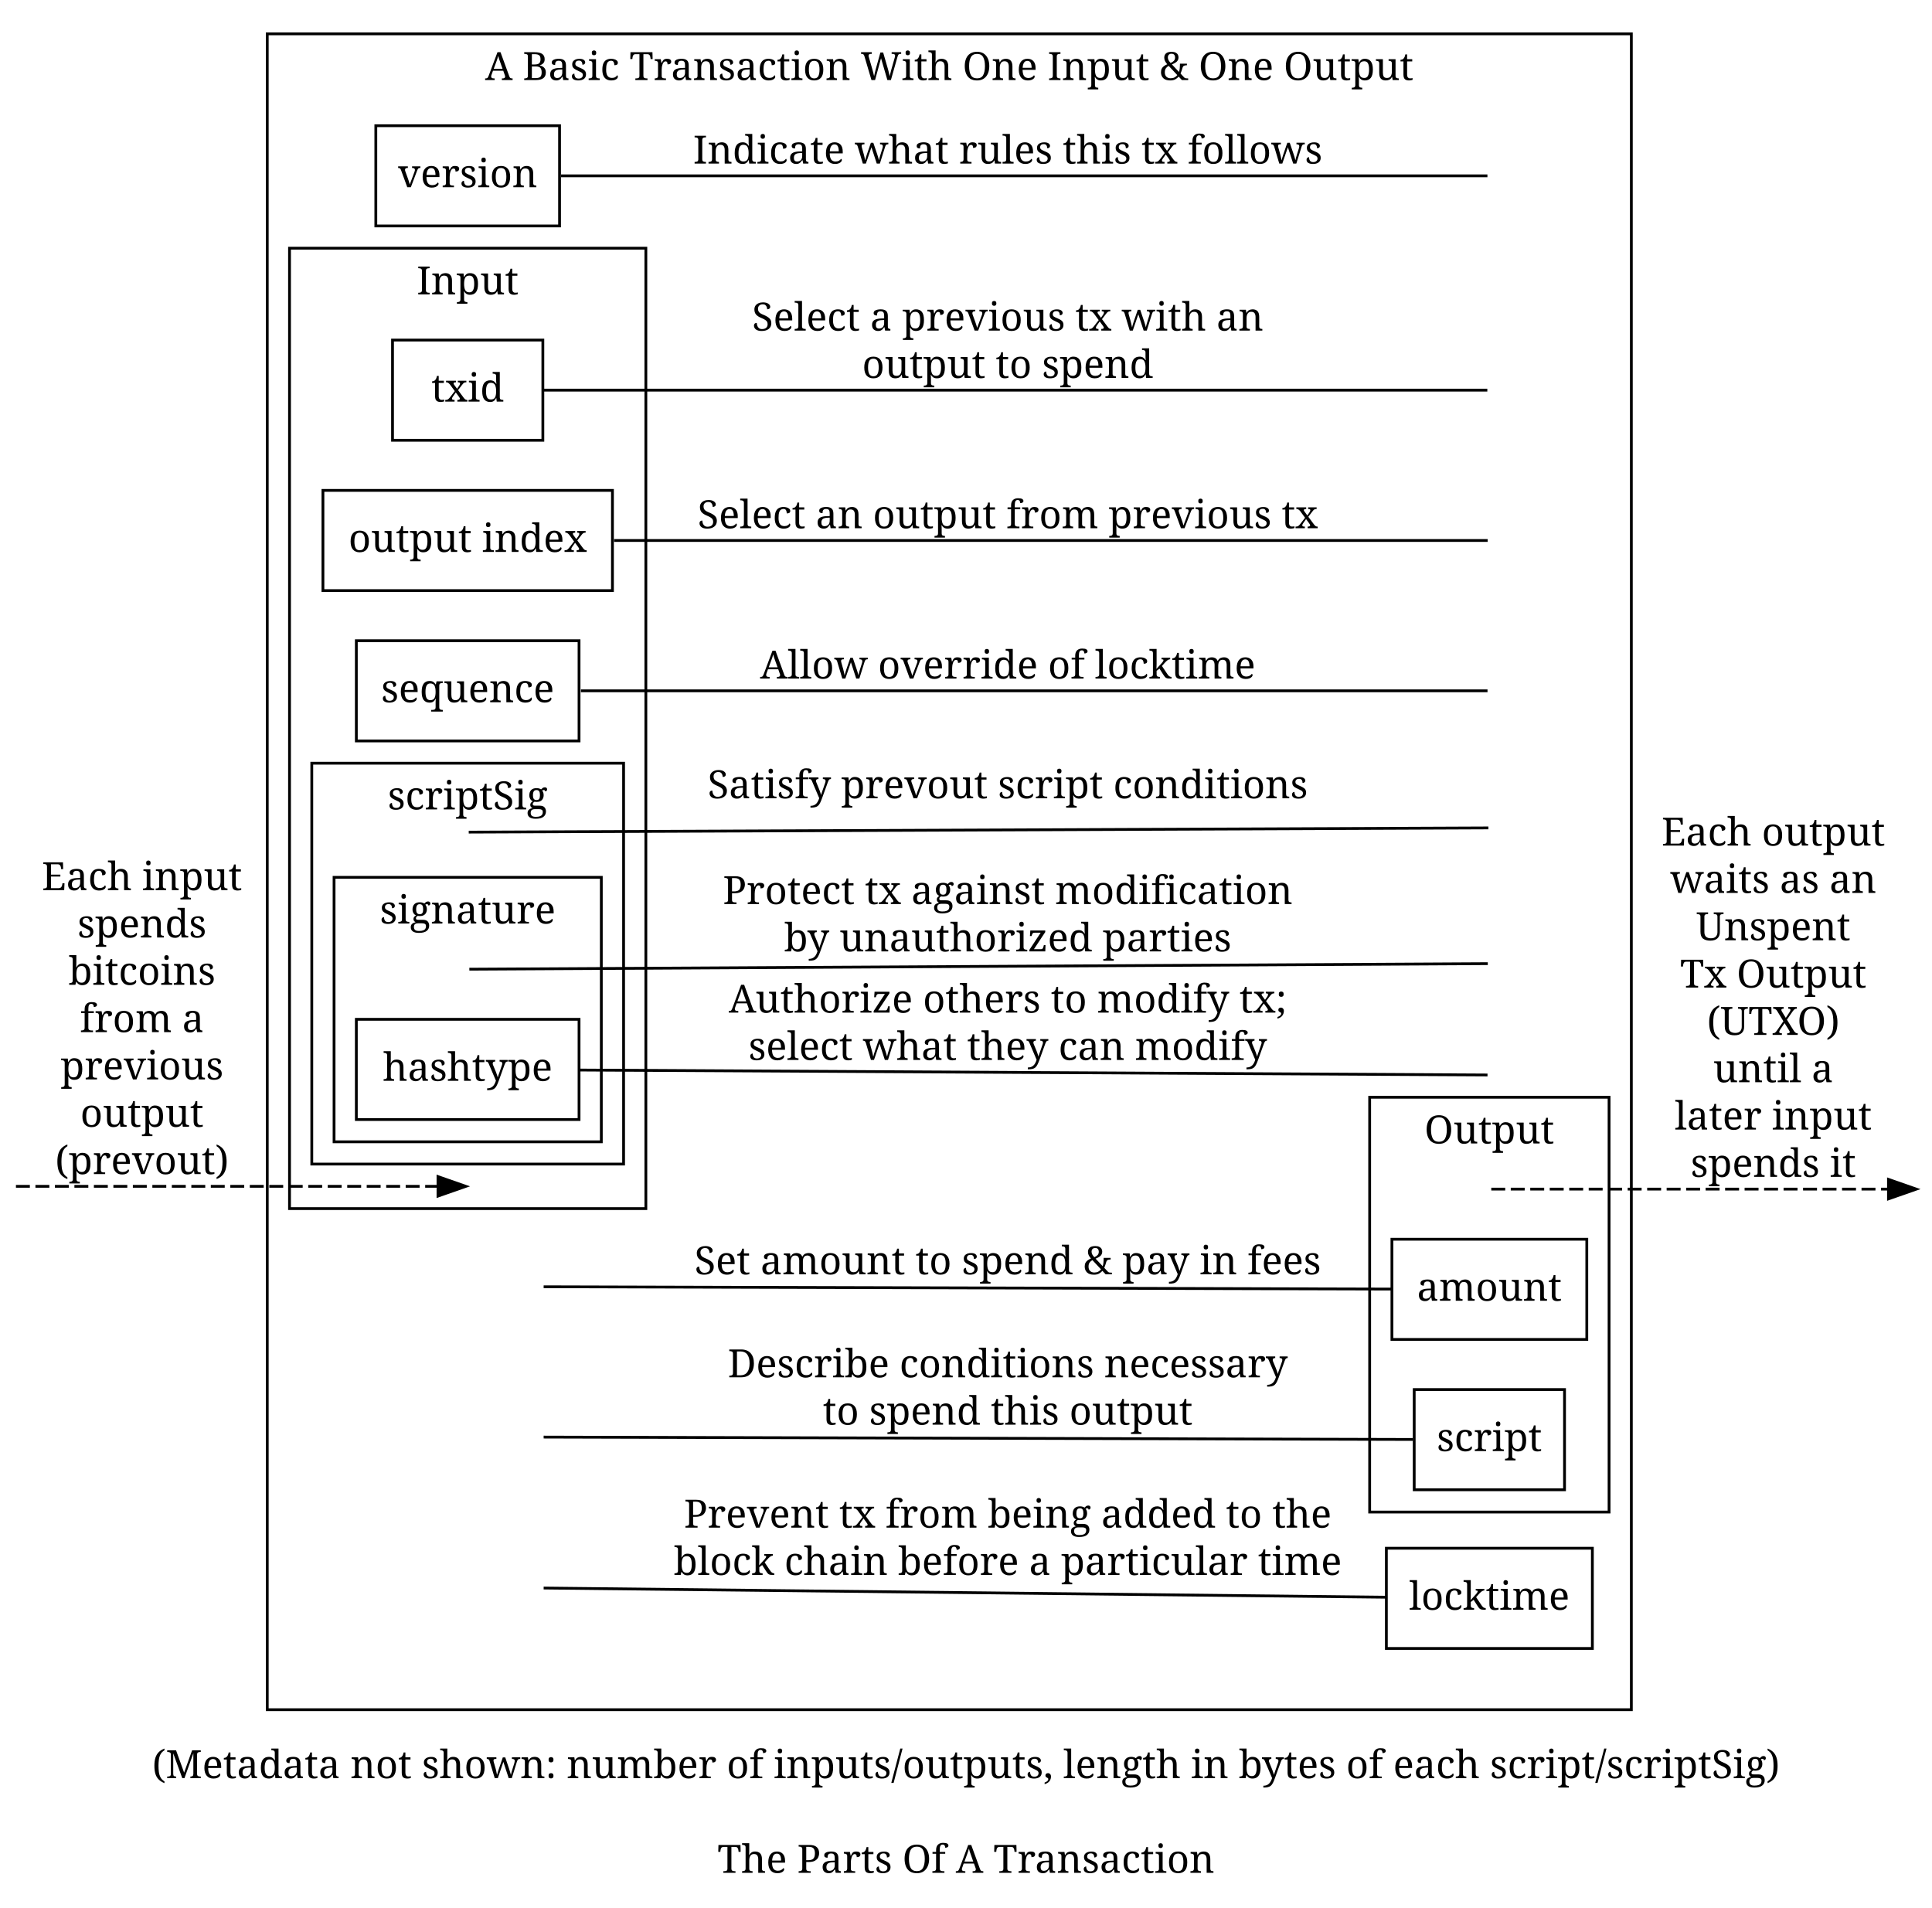
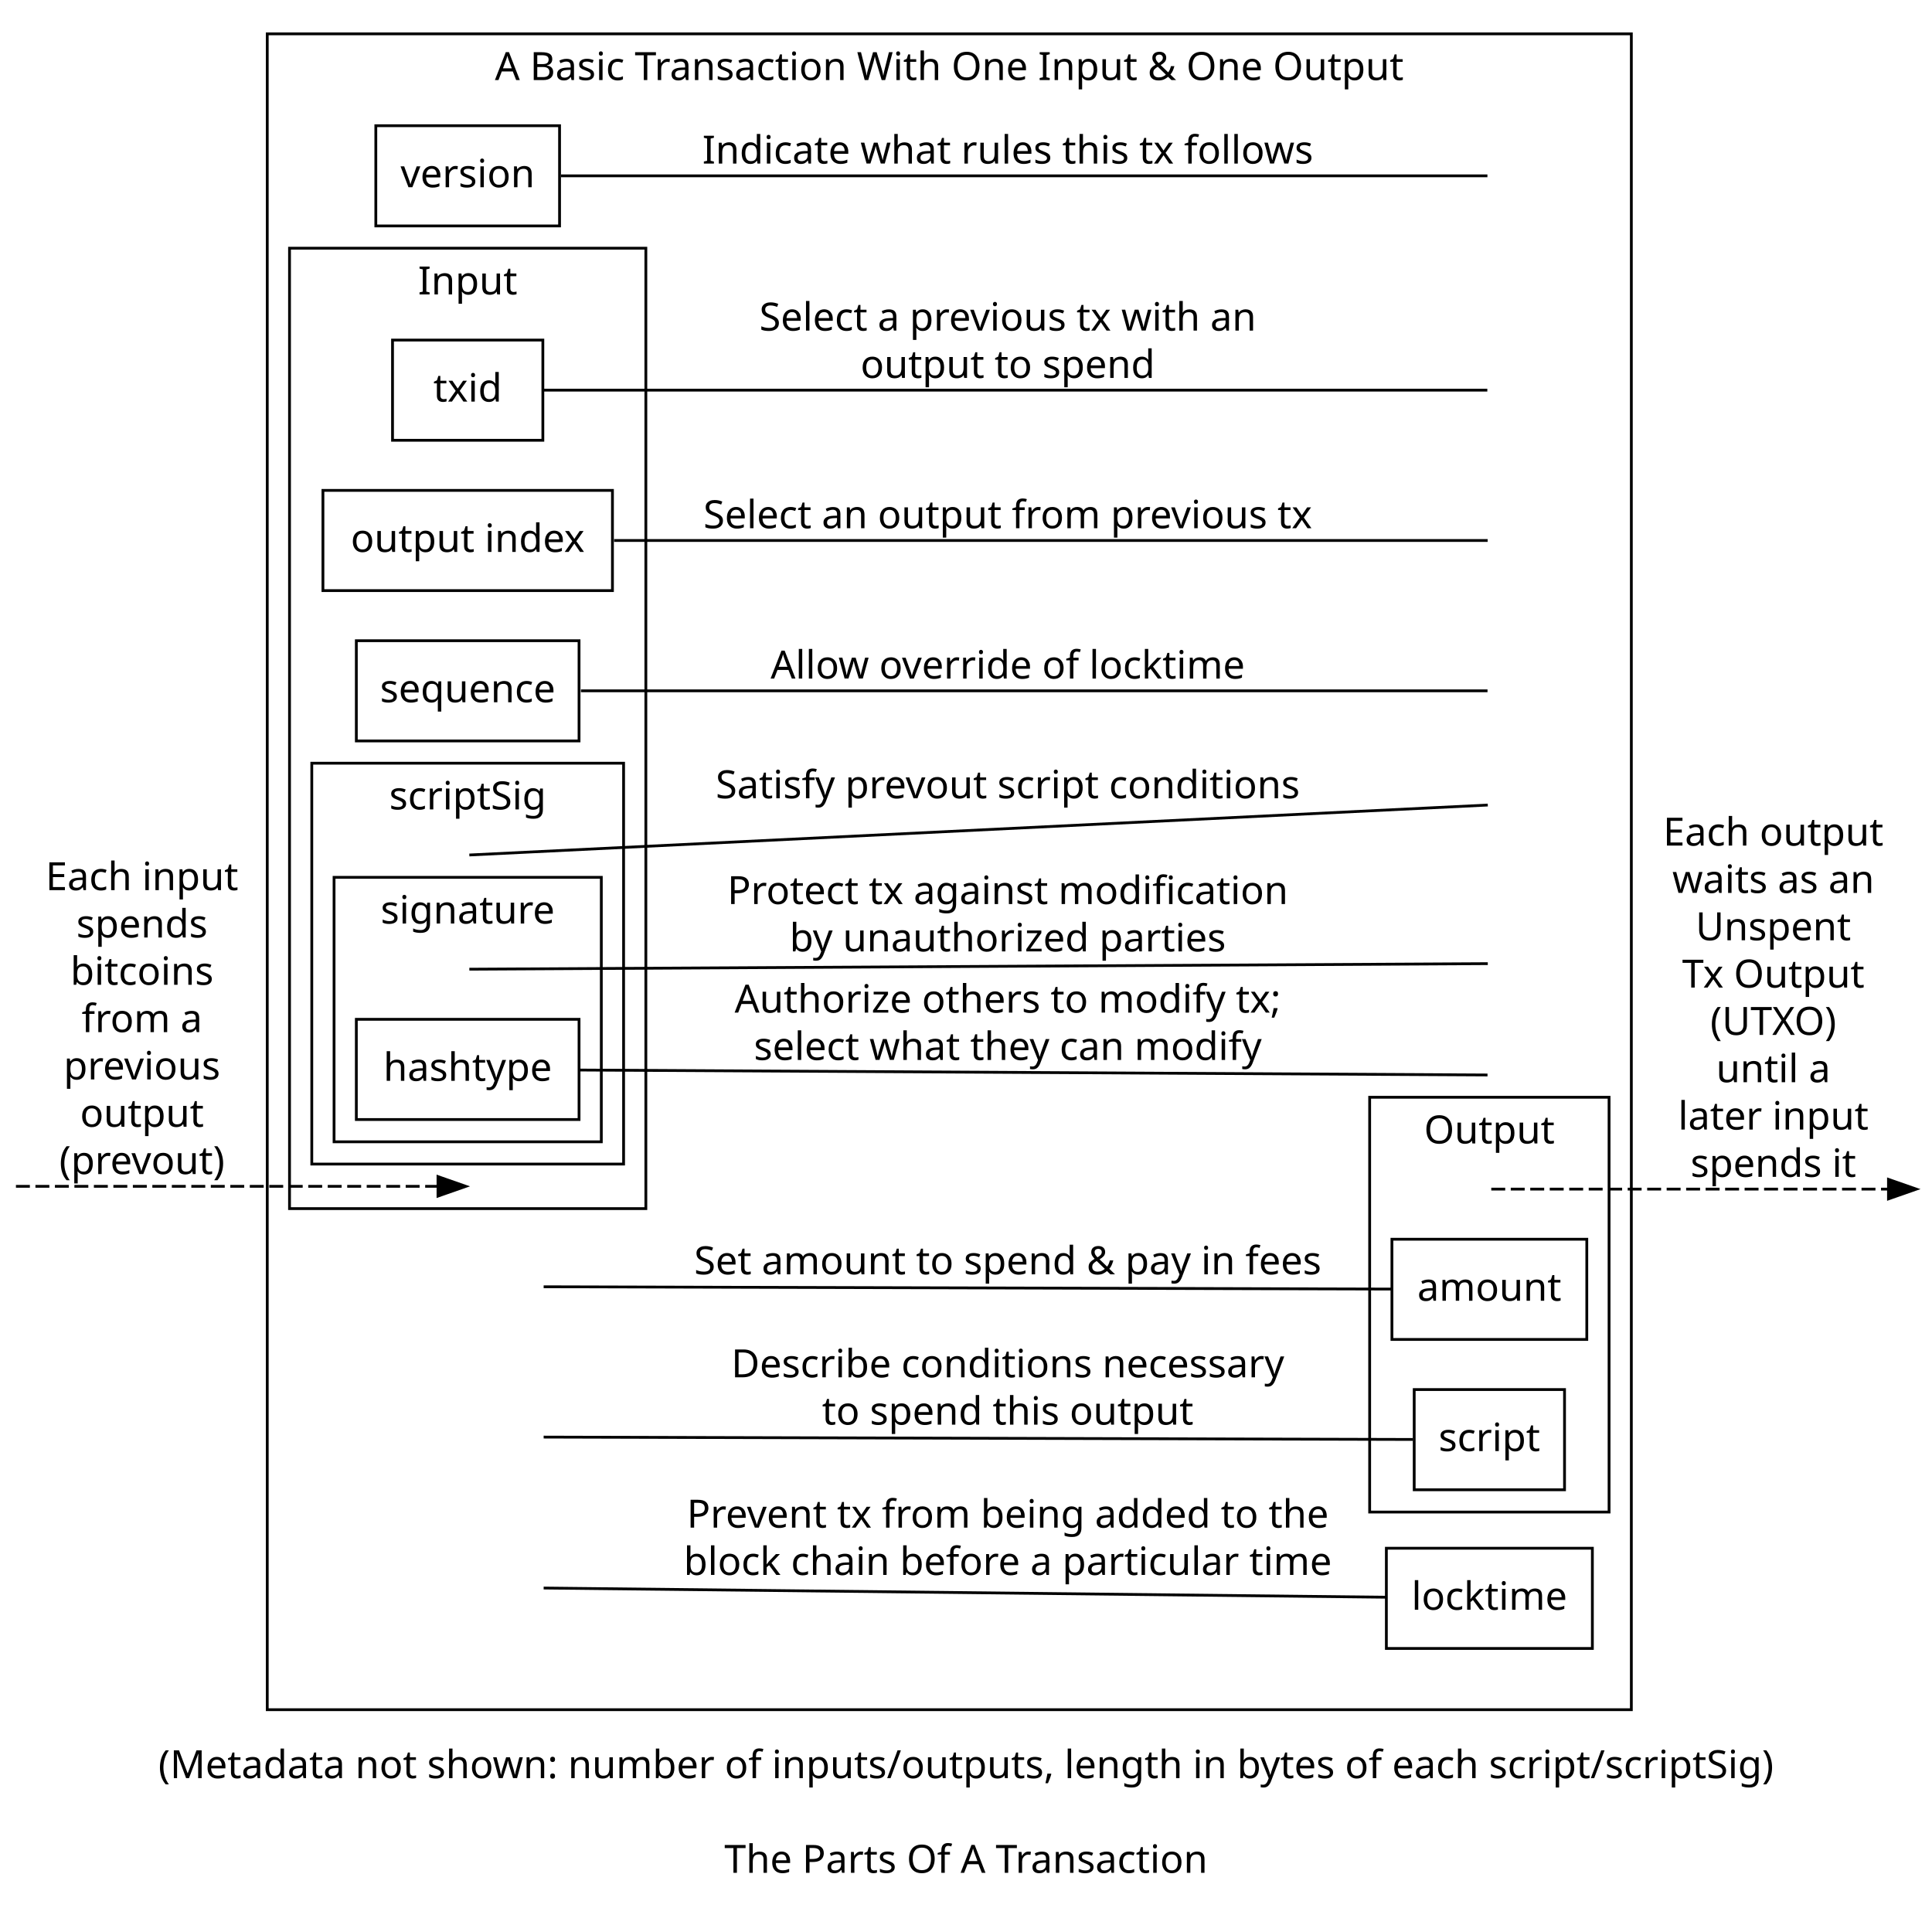
- <svg xmlns="http://www.w3.org/2000/svg" width="480pt" height="474pt" viewBox="0.00 0.00 480.00 473.78" id="svg2" version="1.1">
-   <defs id="defs232" />
-   <polygon style="fill:#ffffff;stroke:#ffffff" id="polygon7" points="691,-681 691,5 -4,5 -4,5 -4,-681 " transform="matrix(0.691643,0,0,0.691643,2.766572,471.0089)" />
-   <text style="font-size:9.683px;text-anchor:middle;font-family:'Times Roman,serif'" id="text9" font-size="14.00" y="441.683" x="240">(Metadata not shown: number of inputs/outputs, length in bytes of each script/scriptSig)</text>
-   <text style="font-size:9.683px;text-anchor:middle;font-family:'Times Roman,serif'" id="text11" font-size="14.00" y="453.441" x="240" />
-   <text style="font-size:9.683px;text-anchor:middle;font-family:'Times Roman,serif'" id="text13" font-size="14.00" y="465.199" x="240">The Parts Of A Transaction</text>
-   <g class="cluster" id="graph2" transform="matrix(0.691643,0,0,0.691643,2.766572,471.0089)">
-     <polygon style="fill:none;stroke:#000000" id="polygon18" points="582,-669 582,-67 92,-67 92,-67 92,-669 " />
-     <text style="font-size:14px;text-anchor:middle;font-family:'Times Roman,serif'" id="text20" font-size="14.00" y="-652.4" x="337">A Basic Transaction With One Input &amp; One Output</text>
-   </g>
-   <g class="cluster" id="graph3" transform="matrix(0.691643,0,0,0.691643,2.766572,471.0089)">
-     <polygon style="fill:none;stroke:#000000" id="polygon25" points="228,-592 228,-247 100,-247 100,-247 100,-592 " />
-     <text style="font-size:14px;text-anchor:middle;font-family:'Times Roman,serif'" id="text27" font-size="14.00" y="-575.4" x="164">Input</text>
-   </g>
-   <g class="cluster" id="graph4" transform="matrix(0.691643,0,0,0.691643,2.766572,471.0089)">
-     <polygon style="fill:none;stroke:#000000" id="polygon32" points="220,-407 220,-263 108,-263 108,-263 108,-407 " />
-     <text style="font-size:14px;text-anchor:middle;font-family:'Times Roman,serif'" id="text34" font-size="14.00" y="-390.4" x="164">scriptSig</text>
-   </g>
-   <g class="cluster" id="graph5" transform="matrix(0.691643,0,0,0.691643,2.766572,471.0089)">
-     <polygon style="fill:none;stroke:#000000" id="polygon39" points="212,-366 212,-271 116,-271 116,-271 116,-366 " />
-     <text style="font-size:14px;text-anchor:middle;font-family:'Times Roman,serif'" id="text41" font-size="14.00" y="-349.4" x="164">signature</text>
-   </g>
-   <g class="cluster" id="graph6" transform="matrix(0.691643,0,0,0.691643,2.766572,471.0089)">
-     <polygon style="fill:none;stroke:#000000" id="polygon46" points="574,-287 574,-138 488,-138 488,-138 488,-287 " />
-     <text style="font-size:14px;text-anchor:middle;font-family:'Times Roman,serif'" id="text48" font-size="14.00" y="-270.4" x="531">Output</text>
-   </g>
-   <g class="node" id="node5" transform="matrix(0.691643,0,0,0.691643,2.766572,471.0089)">
-     <polygon style="fill:none;stroke:#000000" id="polygon53" points="131,-600 197,-600 197,-636 197,-636 131,-636 " />
-     <text style="font-size:14px;text-anchor:middle;font-family:'Times Roman,serif'" id="text55" font-size="14.00" y="-613.9" x="164">version</text>
-   </g>
-   <g class="edge" id="edge7" transform="matrix(0.691643,0,0,0.691643,2.766572,471.0089)">
-     <path style="fill:none;stroke:#000000;stroke-dasharray:5, 2" id="path60" d="m 1.727,-255 c 9.843,0 116.909,0 151.537,0" />
-     <polygon style="fill:#000000;stroke:#000000" id="polygon62" points="153.328,-251.5 153.328,-258.5 153.328,-258.5 163.328,-255 " />
-     <text style="font-size:14px;text-anchor:middle;font-family:'Times Roman,serif'" id="text64" font-size="14.00" y="-361.4" x="47">Each input</text>
-     <text style="font-size:14px;text-anchor:middle;font-family:'Times Roman,serif'" id="text66" font-size="14.00" y="-344.4" x="47">spends</text>
-     <text style="font-size:14px;text-anchor:middle;font-family:'Times Roman,serif'" id="text68" font-size="14.00" y="-327.4" x="47">bitcoins</text>
-     <text style="font-size:14px;text-anchor:middle;font-family:'Times Roman,serif'" id="text70" font-size="14.00" y="-310.4" x="47">from a</text>
-     <text style="font-size:14px;text-anchor:middle;font-family:'Times Roman,serif'" id="text72" font-size="14.00" y="-293.4" x="47">previous</text>
-     <text style="font-size:14px;text-anchor:middle;font-family:'Times Roman,serif'" id="text74" font-size="14.00" y="-276.4" x="47">output</text>
-     <text style="font-size:14px;text-anchor:middle;font-family:'Times Roman,serif'" id="text76" font-size="14.00" y="-259.4" x="47">(prevout)</text>
-   </g>
-   <g class="edge" id="edge25" transform="matrix(0.691643,0,0,0.691643,2.766572,471.0089)">
-     <path style="fill:none;stroke:#000000" id="path81" d="m 197.542,-618 c 87.767,0 318.428,0 332.759,0" />
-     <text style="font-size:14px;text-anchor:middle;font-family:'Times Roman,serif'" id="text83" font-size="14.00" y="-622.4" x="358">Indicate what rules this tx follows</text>
-   </g>
-   <g class="node" id="node7" transform="matrix(0.691643,0,0,0.691643,2.766572,471.0089)">
-     <polygon style="fill:none;stroke:#000000" id="polygon88" points="124,-415 204,-415 204,-451 204,-451 124,-451 " />
-     <text style="font-size:14px;text-anchor:middle;font-family:'Times Roman,serif'" id="text90" font-size="14.00" y="-428.9" x="164">sequence</text>
-   </g>
-   <g class="edge" id="edge17" transform="matrix(0.691643,0,0,0.691643,2.766572,471.0089)">
-     <path style="fill:none;stroke:#000000" id="path95" d="m 204.678,-433 c 92.567,0 312.031,0 325.657,0" />
-     <text style="font-size:14px;text-anchor:middle;font-family:'Times Roman,serif'" id="text97" font-size="14.00" y="-437.4" x="358">Allow override of locktime</text>
-   </g>
-   <g class="node" id="node8" transform="matrix(0.691643,0,0,0.691643,2.766572,471.0089)">
-     <polygon style="fill:none;stroke:#000000" id="polygon102" points="112,-469 216,-469 216,-505 216,-505 112,-505 " />
-     <text style="font-size:14px;text-anchor:middle;font-family:'Times Roman,serif'" id="text104" font-size="14.00" y="-482.9" x="164">output index</text>
-   </g>
-   <g class="edge" id="edge15" transform="matrix(0.691643,0,0,0.691643,2.766572,471.0089)">
-     <path style="fill:none;stroke:#000000" id="path109" d="m 216.582,-487 c 98.308,0 301.218,0 313.804,0" />
-     <text style="font-size:14px;text-anchor:middle;font-family:'Times Roman,serif'" id="text111" font-size="14.00" y="-491.4" x="358">Select an output from previous tx</text>
-   </g>
-   <g class="node" id="node9" transform="matrix(0.691643,0,0,0.691643,2.766572,471.0089)">
-     <polygon style="fill:none;stroke:#000000" id="polygon116" points="137,-523 191,-523 191,-559 191,-559 137,-559 " />
-     <text style="font-size:14px;text-anchor:middle;font-family:'Times Roman,serif'" id="text118" font-size="14.00" y="-536.9" x="164">txid</text>
-   </g>
-   <g class="edge" id="edge13" transform="matrix(0.691643,0,0,0.691643,2.766572,471.0089)">
-     <path style="fill:none;stroke:#000000" id="path123" d="m 191.285,-541 c 82.395,0 323.964,0 338.982,0" />
-     <text style="font-size:14px;text-anchor:middle;font-family:'Times Roman,serif'" id="text125" font-size="14.00" y="-562.4" x="358">Select a previous tx with an</text>
-     <text style="font-size:14px;text-anchor:middle;font-family:'Times Roman,serif'" id="text127" font-size="14.00" y="-545.4" x="358">output to spend</text>
-   </g>
-   <g class="node" id="node13" transform="matrix(0.691643,0,0,0.691643,2.766572,471.0089)">
-     <polygon style="fill:none;stroke:#000000" id="polygon132" points="124,-279 204,-279 204,-315 204,-315 124,-315 " />
-     <text style="font-size:14px;text-anchor:middle;font-family:'Times Roman,serif'" id="text134" font-size="14.00" y="-292.9" x="164">hashtype</text>
-   </g>
-   <g class="edge" id="edge23" transform="matrix(0.691643,0,0,0.691643,2.766572,471.0089)">
-     <path style="fill:none;stroke:#000000" id="path139" d="m 204.325,-296.78 c 92.358,0.503 312.349,1.702 326.008,1.776" />
-     <text style="font-size:14px;text-anchor:middle;font-family:'Times Roman,serif'" id="text141" font-size="14.00" y="-317.4" x="358">Authorize others to modify tx;</text>
-     <text style="font-size:14px;text-anchor:middle;font-family:'Times Roman,serif'" id="text143" font-size="14.00" y="-300.4" x="358">select what they can modify</text>
-   </g>
-   <g class="edge" id="edge21" transform="matrix(0.691643,0,0,0.691643,2.766572,471.0089)">
-     <path style="fill:none;stroke:#000000" id="path148" d="m 164.595,-333.003 c 16.022,-0.088 350.182,-1.909 365.837,-1.994" />
-     <text style="font-size:14px;text-anchor:middle;font-family:'Times Roman,serif'" id="text150" font-size="14.00" y="-356.4" x="358">Protect tx against modification</text>
-     <text style="font-size:14px;text-anchor:middle;font-family:'Times Roman,serif'" id="text152" font-size="14.00" y="-339.4" x="358">by unauthorized parties</text>
-   </g>
-   <path d="m 116.457,206.631 c 11.095,-0.046 242.49,-1 253.331,-1.044" id="path157" style="fill:none;stroke:#000000;stroke-width:0.692" />
-   <text x="250.375" y="198.225" font-size="14.00" id="text159" style="font-size:9.683px;text-anchor:middle;font-family:'Times Roman,serif'">Satisfy prevout script conditions</text>
-   <g class="node" id="node29" transform="matrix(0.691643,0,0,0.691643,2.766572,471.0089)">
-     <polygon style="fill:none;stroke:#000000" id="polygon164" points="496,-200 566,-200 566,-236 566,-236 496,-236 " />
-     <text style="font-size:14px;text-anchor:middle;font-family:'Times Roman,serif'" id="text166" font-size="14.00" y="-213.9" x="531">amount</text>
-   </g>
-   <g class="edge" id="edge29" transform="matrix(0.691643,0,0,0.691643,2.766572,471.0089)">
-     <path style="fill:none;stroke:#000000" id="path171" d="m 191.285,-218.926 c 65.534,0.179 231.762,0.632 304.606,0.83" />
-     <text style="font-size:14px;text-anchor:middle;font-family:'Times Roman,serif'" id="text173" font-size="14.00" y="-223.4" x="358">Set amount to spend &amp; pay in fees</text>
-   </g>
-   <g class="node" id="node30" transform="matrix(0.691643,0,0,0.691643,2.766572,471.0089)">
-     <polygon style="fill:none;stroke:#000000" id="polygon178" points="504,-146 558,-146 558,-182 558,-182 504,-182 " />
-     <text style="font-size:14px;text-anchor:middle;font-family:'Times Roman,serif'" id="text180" font-size="14.00" y="-159.9" x="531">script</text>
-   </g>
-   <g class="edge" id="edge31" transform="matrix(0.691643,0,0,0.691643,2.766572,471.0089)">
-     <path style="fill:none;stroke:#000000" id="path185" d="m 191.285,-164.926 c 67.943,0.185 244.117,0.666 312.251,0.851" />
-     <text style="font-size:14px;text-anchor:middle;font-family:'Times Roman,serif'" id="text187" font-size="14.00" y="-186.4" x="358">Describe conditions necessary</text>
-     <text style="font-size:14px;text-anchor:middle;font-family:'Times Roman,serif'" id="text189" font-size="14.00" y="-169.4" x="358">to spend this output</text>
-   </g>
-   <g class="node" id="node31" transform="matrix(0.691643,0,0,0.691643,2.766572,471.0089)">
-     <polygon style="fill:none;stroke:#000000" id="polygon194" points="494,-89 568,-89 568,-125 568,-125 494,-125 " />
-     <text style="font-size:14px;text-anchor:middle;font-family:'Times Roman,serif'" id="text196" font-size="14.00" y="-102.9" x="531">locktime</text>
-   </g>
-   <g class="edge" id="edge27" transform="matrix(0.691643,0,0,0.691643,2.766572,471.0089)">
-     <path style="fill:none;stroke:#000000" id="path201" d="m 191.285,-110.703 c 64.953,0.708 228.82,2.494 302.646,3.299" />
-     <text style="font-size:14px;text-anchor:middle;font-family:'Times Roman,serif'" id="text203" font-size="14.00" y="-132.4" x="358">Prevent tx from being added to the</text>
-     <text style="font-size:14px;text-anchor:middle;font-family:'Times Roman,serif'" id="text205" font-size="14.00" y="-115.4" x="358">block chain before a particular time</text>
-   </g>
-   <g class="edge" id="edge9" transform="matrix(0.691643,0,0,0.691643,2.766572,471.0089)">
-     <path style="fill:none;stroke:#000000;stroke-dasharray:5, 2" id="path210" d="m 531.687,-254 c 9.216,0 108.647,0 142.273,0" />
-     <polygon style="fill:#000000;stroke:#000000" id="polygon212" points="674.365,-250.5 674.365,-257.5 674.365,-257.5 684.365,-254 " />
-     <text style="font-size:14px;text-anchor:middle;font-family:'Times Roman,serif'" id="text214" font-size="14.00" y="-377.4" x="633">Each output</text>
-     <text style="font-size:14px;text-anchor:middle;font-family:'Times Roman,serif'" id="text216" font-size="14.00" y="-360.4" x="633">waits as an</text>
-     <text style="font-size:14px;text-anchor:middle;font-family:'Times Roman,serif'" id="text218" font-size="14.00" y="-343.4" x="633">Unspent</text>
-     <text style="font-size:14px;text-anchor:middle;font-family:'Times Roman,serif'" id="text220" font-size="14.00" y="-326.4" x="633">Tx Output</text>
-     <text style="font-size:14px;text-anchor:middle;font-family:'Times Roman,serif'" id="text222" font-size="14.00" y="-309.4" x="633">(UTXO)</text>
-     <text style="font-size:14px;text-anchor:middle;font-family:'Times Roman,serif'" id="text224" font-size="14.00" y="-292.4" x="633">until a</text>
-     <text style="font-size:14px;text-anchor:middle;font-family:'Times Roman,serif'" id="text226" font-size="14.00" y="-275.4" x="633">later input</text>
-     <text style="font-size:14px;text-anchor:middle;font-family:'Times Roman,serif'" id="text228" font-size="14.00" y="-258.4" x="633">spends it</text>
+ <svg xmlns="http://www.w3.org/2000/svg" width="480pt" height="474pt" viewBox="0.00 0.00 480.00 473.78">
+   <g id="graph1" class="graph" transform="scale(0.691643 0.691643) rotate(0) translate(4 681)">
+     <polygon fill="white" stroke="white" points="-4,5 -4,-681 691,-681 691,5 -4,5" />
+     <text text-anchor="middle" x="343" y="-42.4" font-family="Sans" font-size="14.00">(Metadata not shown: number of inputs/outputs, length in bytes of each script/scriptSig)</text>
+     <text text-anchor="middle" x="343" y="-25.4" font-family="Sans" font-size="14.00"> </text>
+     <text text-anchor="middle" x="343" y="-8.4" font-family="Sans" font-size="14.00">The Parts Of A Transaction</text>
+     <g id="graph2" class="cluster">
+       <polygon fill="none" stroke="black" points="92,-67 92,-669 582,-669 582,-67 92,-67" />
+       <text text-anchor="middle" x="337" y="-652.4" font-family="Sans" font-size="14.00">A Basic Transaction With One Input &amp; One Output</text>
+     </g>
+     <g id="graph3" class="cluster">
+       <polygon fill="none" stroke="black" points="100,-247 100,-592 228,-592 228,-247 100,-247" />
+       <text text-anchor="middle" x="164" y="-575.4" font-family="Sans" font-size="14.00">Input</text>
+     </g>
+     <g id="graph4" class="cluster">
+       <polygon fill="none" stroke="black" points="108,-263 108,-407 220,-407 220,-263 108,-263" />
+       <text text-anchor="middle" x="164" y="-390.4" font-family="Sans" font-size="14.00">scriptSig</text>
+     </g>
+     <g id="graph5" class="cluster">
+       <polygon fill="none" stroke="black" points="116,-271 116,-366 212,-366 212,-271 116,-271" />
+       <text text-anchor="middle" x="164" y="-349.4" font-family="Sans" font-size="14.00">signature</text>
+     </g>
+     <g id="graph6" class="cluster">
+       <polygon fill="none" stroke="black" points="488,-138 488,-287 574,-287 574,-138 488,-138" />
+       <text text-anchor="middle" x="531" y="-270.4" font-family="Sans" font-size="14.00">Output</text>
+     </g>
+     <g id="node5" class="node">
+       <polygon fill="none" stroke="black" points="197,-636 131,-636 131,-600 197,-600 197,-636" />
+       <text text-anchor="middle" x="164" y="-613.9" font-family="Sans" font-size="14.00">version</text>
+     </g>
+     <g id="edge7" class="edge">
+       <path fill="none" stroke="black" stroke-dasharray="5,2" d="M1.727,-255C11.57,-255 118.636,-255 153.264,-255" />
+       <polygon fill="black" stroke="black" points="153.328,-258.5 163.328,-255 153.328,-251.5 153.328,-258.5" />
+       <text text-anchor="middle" x="47" y="-361.4" font-family="Sans" font-size="14.00">Each input</text>
+       <text text-anchor="middle" x="47" y="-344.4" font-family="Sans" font-size="14.00">spends</text>
+       <text text-anchor="middle" x="47" y="-327.4" font-family="Sans" font-size="14.00">bitcoins</text>
+       <text text-anchor="middle" x="47" y="-310.4" font-family="Sans" font-size="14.00">from a</text>
+       <text text-anchor="middle" x="47" y="-293.4" font-family="Sans" font-size="14.00">previous</text>
+       <text text-anchor="middle" x="47" y="-276.4" font-family="Sans" font-size="14.00">output</text>
+       <text text-anchor="middle" x="47" y="-259.4" font-family="Sans" font-size="14.00">(prevout)</text>
+     </g>
+     <g id="edge25" class="edge">
+       <path fill="none" stroke="black" d="M197.542,-618C285.309,-618 515.97,-618 530.301,-618" />
+       <text text-anchor="middle" x="358" y="-622.4" font-family="Sans" font-size="14.00">Indicate what rules this tx follows</text>
+     </g>
+     <g id="node7" class="node">
+       <polygon fill="none" stroke="black" points="204,-451 124,-451 124,-415 204,-415 204,-451" />
+       <text text-anchor="middle" x="164" y="-428.9" font-family="Sans" font-size="14.00">sequence</text>
+     </g>
+     <g id="edge17" class="edge">
+       <path fill="none" stroke="black" d="M204.678,-433C297.245,-433 516.709,-433 530.335,-433" />
+       <text text-anchor="middle" x="358" y="-437.4" font-family="Sans" font-size="14.00">Allow override of locktime</text>
+     </g>
+     <g id="node8" class="node">
+       <polygon fill="none" stroke="black" points="216,-505 112,-505 112,-469 216,-469 216,-505" />
+       <text text-anchor="middle" x="164" y="-482.9" font-family="Sans" font-size="14.00">output index</text>
+     </g>
+     <g id="edge15" class="edge">
+       <path fill="none" stroke="black" d="M216.582,-487C314.89,-487 517.8,-487 530.386,-487" />
+       <text text-anchor="middle" x="358" y="-491.4" font-family="Sans" font-size="14.00">Select an output from previous tx</text>
+     </g>
+     <g id="node9" class="node">
+       <polygon fill="none" stroke="black" points="191,-559 137,-559 137,-523 191,-523 191,-559" />
+       <text text-anchor="middle" x="164" y="-536.9" font-family="Sans" font-size="14.00">txid</text>
+     </g>
+     <g id="edge13" class="edge">
+       <path fill="none" stroke="black" d="M191.285,-541C273.68,-541 515.249,-541 530.267,-541" />
+       <text text-anchor="middle" x="358" y="-562.4" font-family="Sans" font-size="14.00">Select a previous tx with an</text>
+       <text text-anchor="middle" x="358" y="-545.4" font-family="Sans" font-size="14.00">output to spend</text>
+     </g>
+     <g id="node13" class="node">
+       <polygon fill="none" stroke="black" points="204,-315 124,-315 124,-279 204,-279 204,-315" />
+       <text text-anchor="middle" x="164" y="-292.9" font-family="Sans" font-size="14.00">hashtype</text>
+     </g>
+     <g id="edge23" class="edge">
+       <path fill="none" stroke="black" d="M204.325,-296.78C296.683,-296.277 516.674,-295.078 530.333,-295.004" />
+       <text text-anchor="middle" x="358" y="-317.4" font-family="Sans" font-size="14.00">Authorize others to modify tx;</text>
+       <text text-anchor="middle" x="358" y="-300.4" font-family="Sans" font-size="14.00">select what they can modify</text>
+     </g>
+     <g id="edge21" class="edge">
+       <path fill="none" stroke="black" d="M164.595,-333.003C180.617,-333.091 514.777,-334.912 530.432,-334.997" />
+       <text text-anchor="middle" x="358" y="-356.4" font-family="Sans" font-size="14.00">Protect tx against modification</text>
+       <text text-anchor="middle" x="358" y="-339.4" font-family="Sans" font-size="14.00">by unauthorized parties</text>
+     </g>
+     <g id="edge19" class="edge">
+       <path fill="none" stroke="black" d="M164.595,-374.029C180.617,-374.815 514.777,-391.204 530.432,-391.972" />
+       <text text-anchor="middle" x="358" y="-394.4" font-family="Sans" font-size="14.00">Satisfy prevout script conditions</text>
+     </g>
+     <g id="node29" class="node">
+       <polygon fill="none" stroke="black" points="566,-236 496,-236 496,-200 566,-200 566,-236" />
+       <text text-anchor="middle" x="531" y="-213.9" font-family="Sans" font-size="14.00">amount</text>
+     </g>
+     <g id="edge29" class="edge">
+       <path fill="none" stroke="black" d="M191.285,-218.926C256.819,-218.747 423.047,-218.294 495.891,-218.096" />
+       <text text-anchor="middle" x="358" y="-223.4" font-family="Sans" font-size="14.00">Set amount to spend &amp; pay in fees</text>
+     </g>
+     <g id="node30" class="node">
+       <polygon fill="none" stroke="black" points="558,-182 504,-182 504,-146 558,-146 558,-182" />
+       <text text-anchor="middle" x="531" y="-159.9" font-family="Sans" font-size="14.00">script</text>
+     </g>
+     <g id="edge31" class="edge">
+       <path fill="none" stroke="black" d="M191.285,-164.926C259.228,-164.741 435.402,-164.26 503.536,-164.075" />
+       <text text-anchor="middle" x="358" y="-186.4" font-family="Sans" font-size="14.00">Describe conditions necessary</text>
+       <text text-anchor="middle" x="358" y="-169.4" font-family="Sans" font-size="14.00">to spend this output</text>
+     </g>
+     <g id="node31" class="node">
+       <polygon fill="none" stroke="black" points="568,-125 494,-125 494,-89 568,-89 568,-125" />
+       <text text-anchor="middle" x="531" y="-102.9" font-family="Sans" font-size="14.00">locktime</text>
+     </g>
+     <g id="edge27" class="edge">
+       <path fill="none" stroke="black" d="M191.285,-110.703C256.238,-109.995 420.105,-108.209 493.931,-107.404" />
+       <text text-anchor="middle" x="358" y="-132.4" font-family="Sans" font-size="14.00">Prevent tx from being added to the</text>
+       <text text-anchor="middle" x="358" y="-115.4" font-family="Sans" font-size="14.00">block chain before a particular time</text>
+     </g>
+     <g id="edge9" class="edge">
+       <path fill="none" stroke="black" stroke-dasharray="5,2" d="M531.687,-254C540.903,-254 640.334,-254 673.96,-254" />
+       <polygon fill="black" stroke="black" points="674.365,-257.5 684.365,-254 674.365,-250.5 674.365,-257.5" />
+       <text text-anchor="middle" x="633" y="-377.4" font-family="Sans" font-size="14.00">Each output</text>
+       <text text-anchor="middle" x="633" y="-360.4" font-family="Sans" font-size="14.00">waits as an</text>
+       <text text-anchor="middle" x="633" y="-343.4" font-family="Sans" font-size="14.00">Unspent</text>
+       <text text-anchor="middle" x="633" y="-326.4" font-family="Sans" font-size="14.00">Tx Output</text>
+       <text text-anchor="middle" x="633" y="-309.4" font-family="Sans" font-size="14.00">(UTXO)</text>
+       <text text-anchor="middle" x="633" y="-292.4" font-family="Sans" font-size="14.00">until a</text>
+       <text text-anchor="middle" x="633" y="-275.4" font-family="Sans" font-size="14.00">later input</text>
+       <text text-anchor="middle" x="633" y="-258.4" font-family="Sans" font-size="14.00">spends it</text>
+     </g>
  </g>
</svg>
